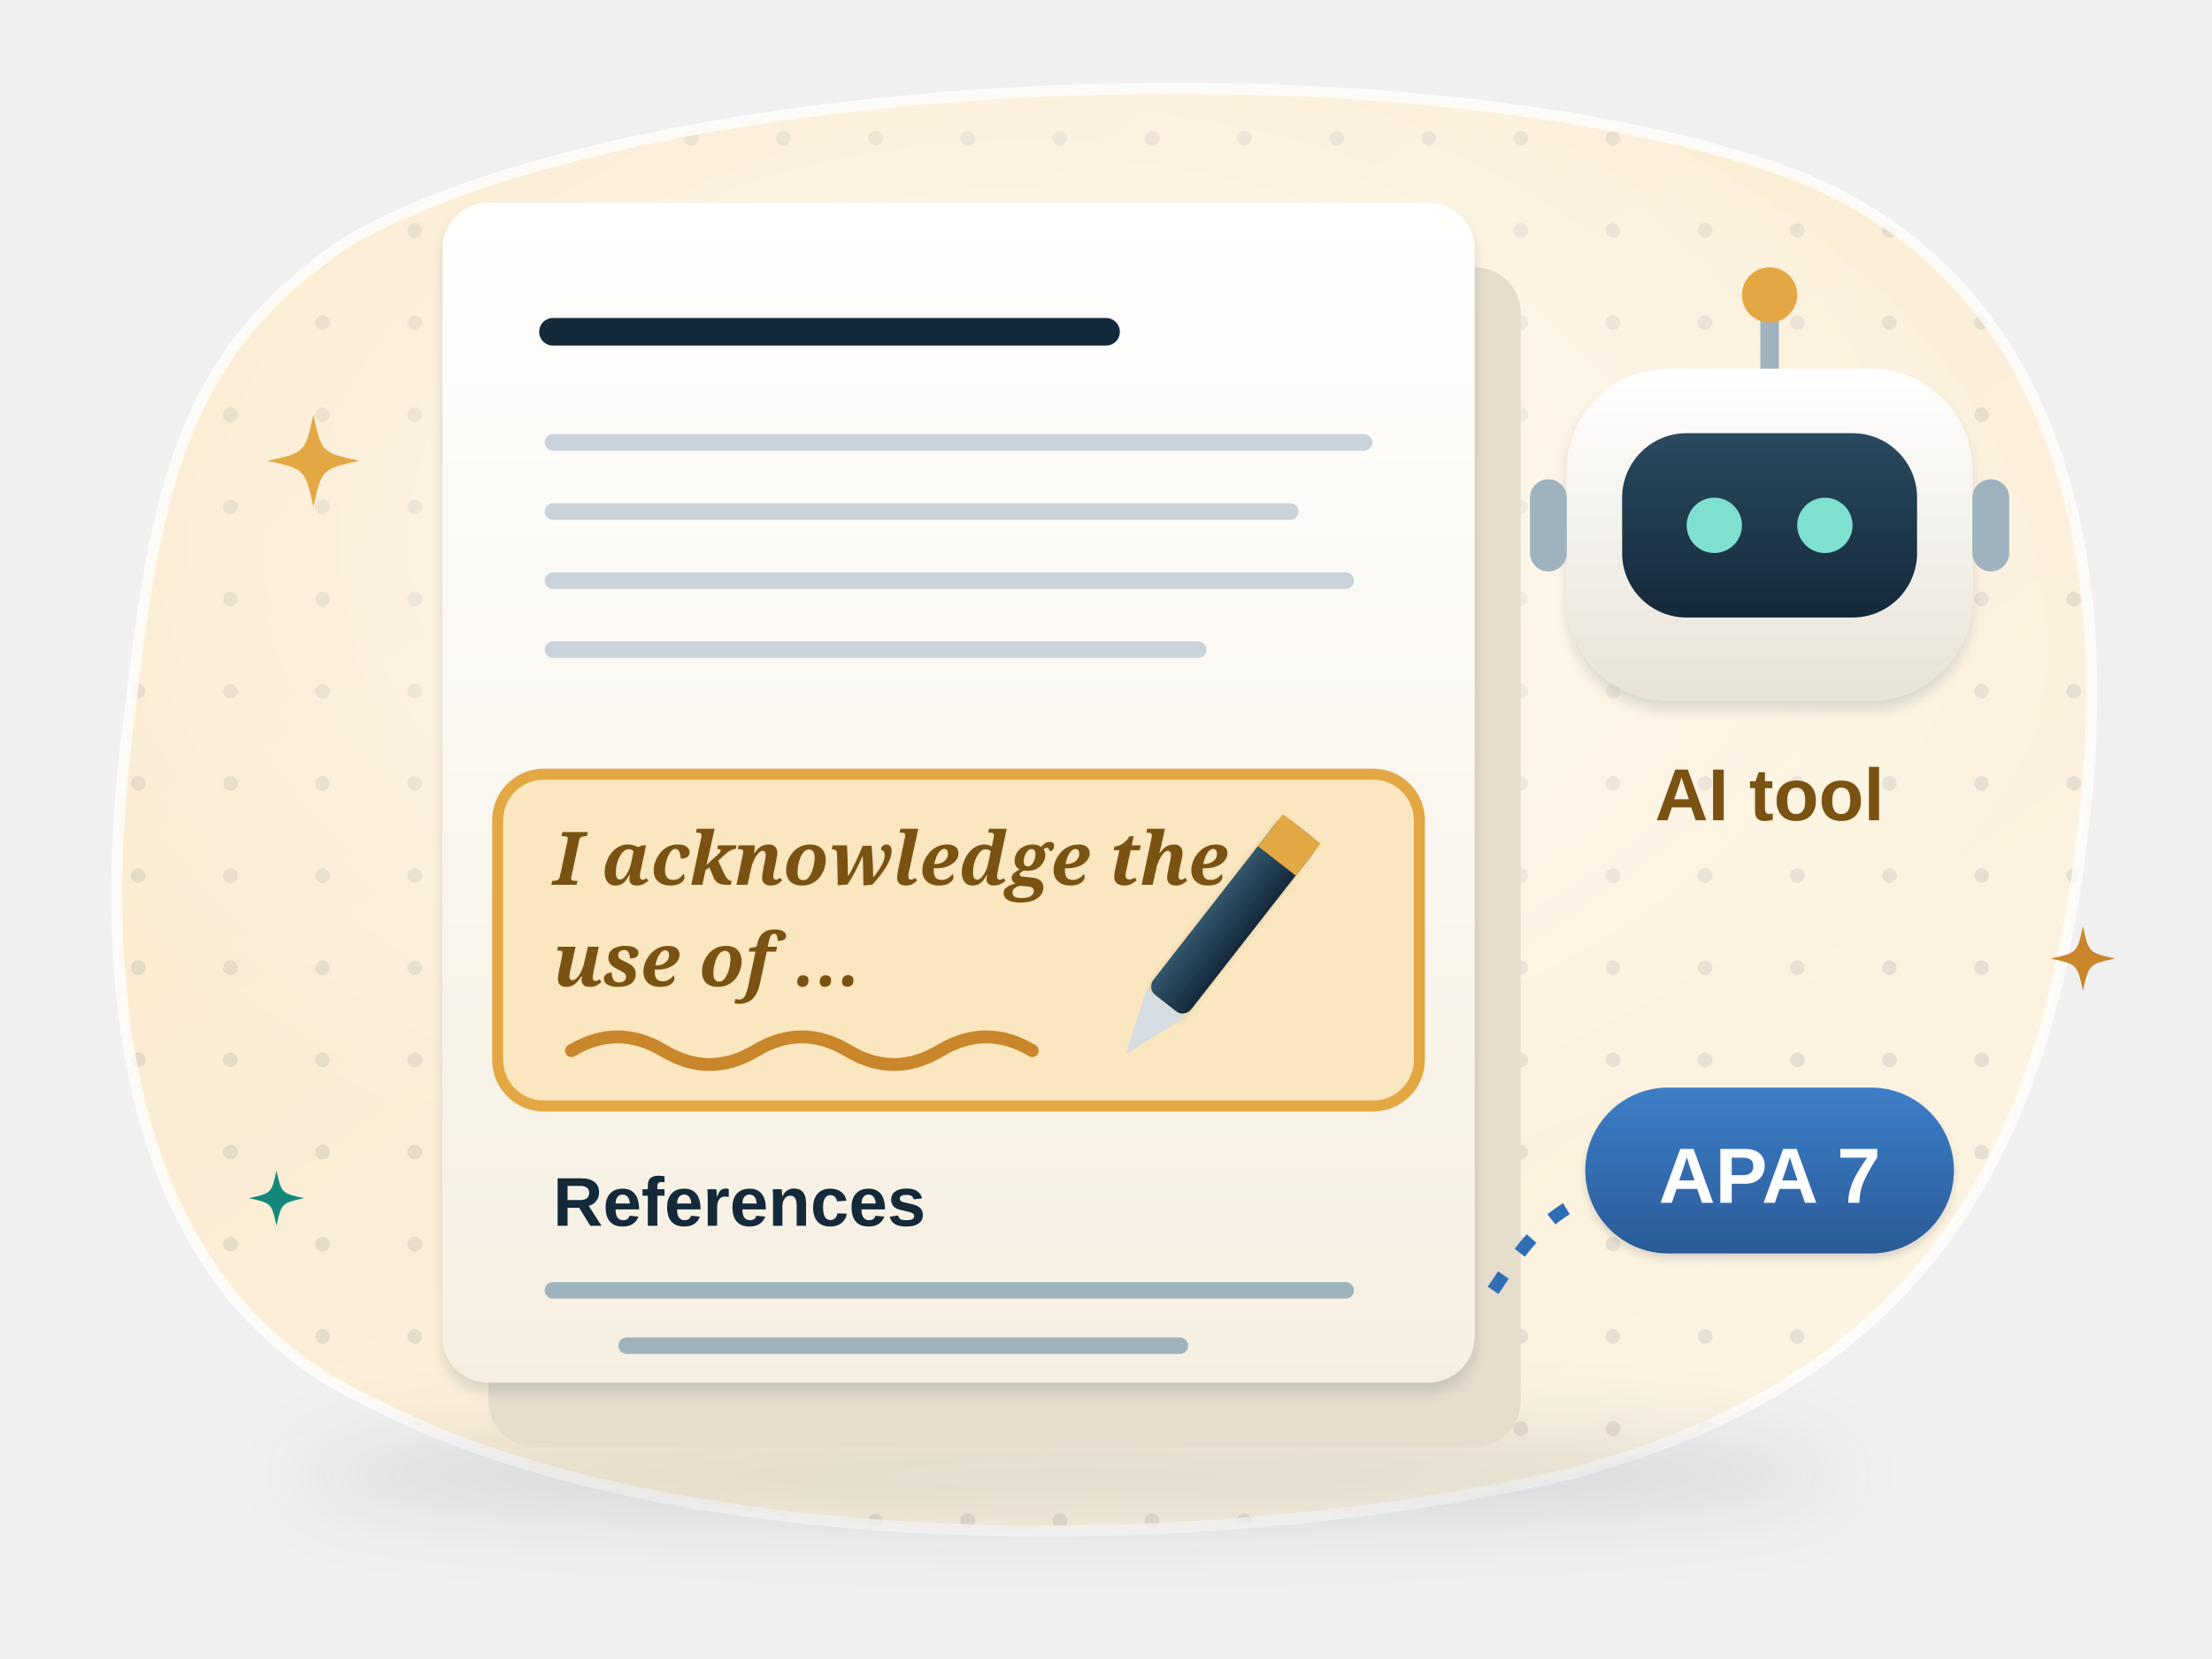
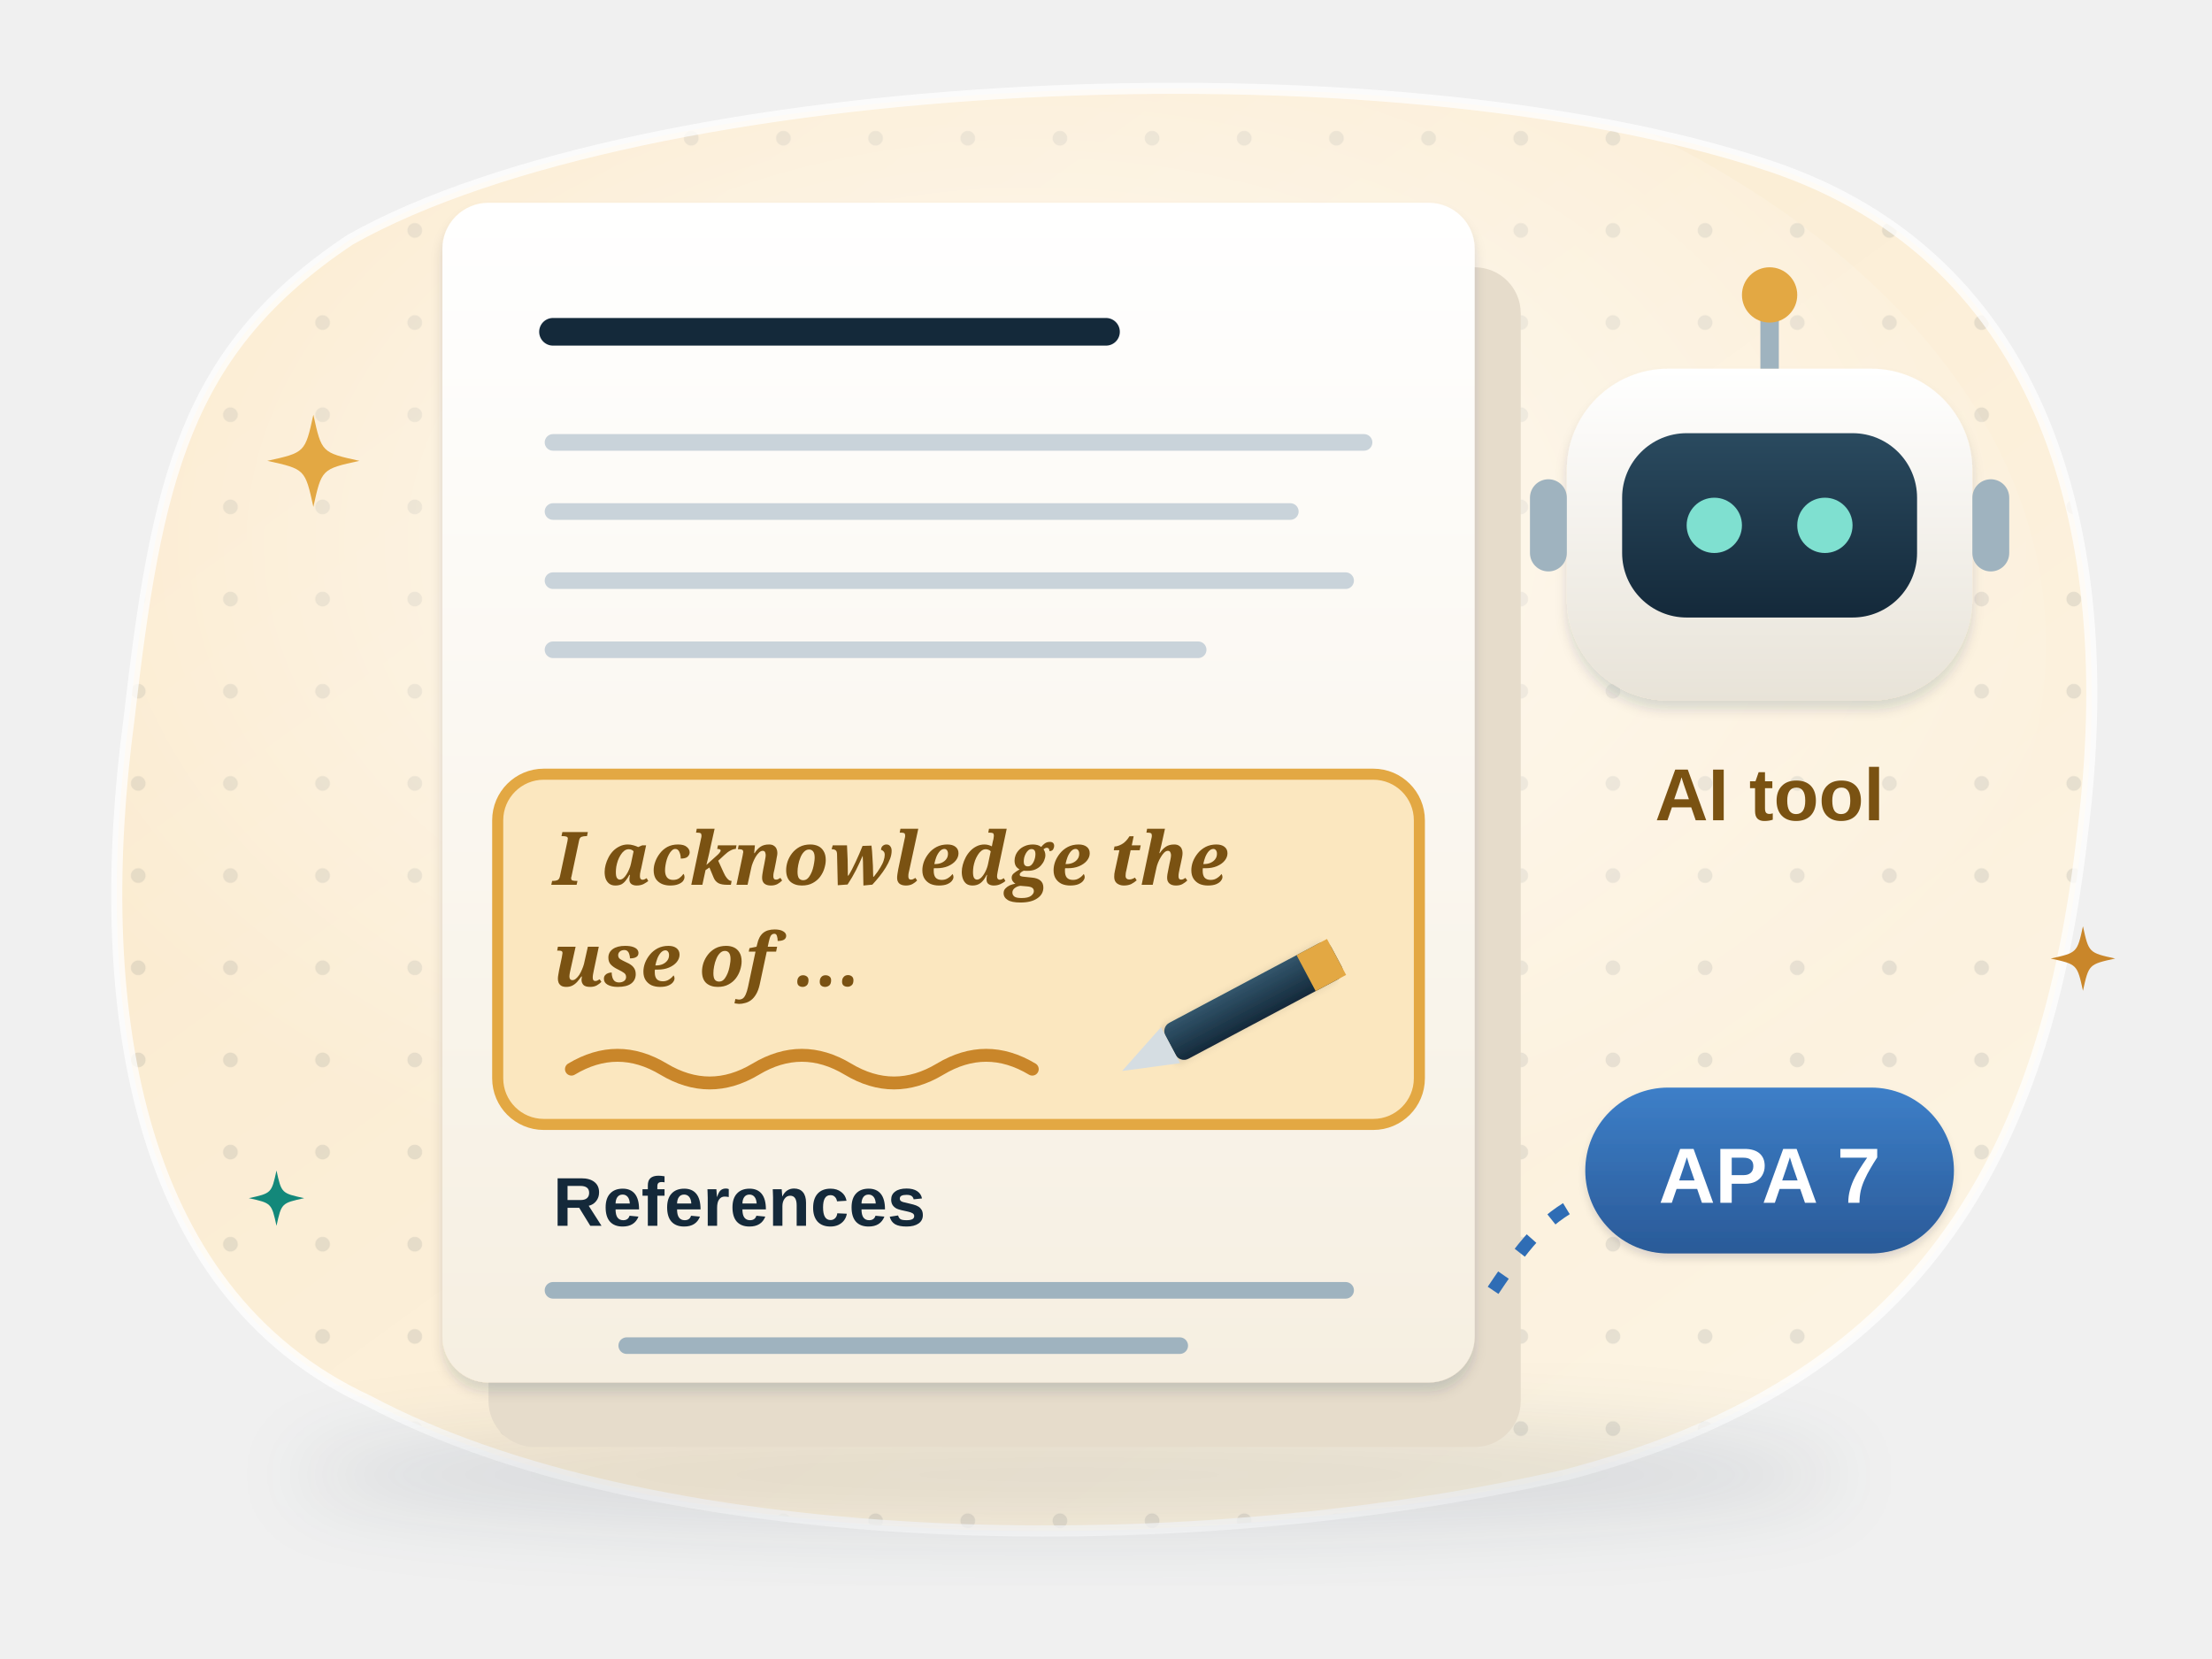
<svg xmlns="http://www.w3.org/2000/svg" viewBox="0 0 240 180" fill="none" role="img" aria-label="An essay page whose final section holds a highlighted AI acknowledgement, I acknowledge the use of …, and an APA reference with a hanging indent, beside a small AI assistant badge and an APA tag">
  <style>
.w13h5-tw{animation:w13h5-tw 3.2s ease-in-out infinite;transform-box:fill-box;transform-origin:center}@keyframes w13h5-tw{0%,100%{opacity:.4;transform:scale(.6)}50%{opacity:1;transform:scale(1)}}.w13h5-fl{animation:w13h5-fl 6s ease-in-out infinite}@keyframes w13h5-fl{50%{transform:translateY(-3px)}}.w13h5-bl{animation:w13h5-bl 5s infinite;transform-box:fill-box;transform-origin:center}@keyframes w13h5-bl{0%,94%,100%{transform:scaleY(1)}97%{transform:scaleY(.1)}}

- .w13h5-wr{animation:w13h5-wr 4s ease-in-out infinite;transform-origin:62px 114px}@keyframes w13h5-wr{0%{transform:scaleX(.2)}60%,100%{transform:scaleX(1)}}
- .w13h5-pen{animation:w13h5-pen 4s ease-in-out infinite}@keyframes w13h5-pen{0%{transform:translateX(-62px)}60%,100%{transform:translateX(0)}}
+ .w13h5-wr{animation:w13h5-wr 4s ease-in-out infinite;transform-origin:62px 116px}@keyframes w13h5-wr{0%{transform:scaleX(.2)}60%,100%{transform:scaleX(1)}}
+ .w13h5-pen{animation:w13h5-pen 4s ease-in-out infinite}@keyframes w13h5-pen{0%{transform:translateX(-56px)}60%,100%{transform:translateX(0)}}
@media (prefers-reduced-motion: reduce) { * { animation: none !important; } }
</style>
  <defs>
    <linearGradient id="w13h5-bg" x1="0" y1="0" x2="1" y2="1">
      <stop offset="0" stop-color="#fbe8c9" />
      <stop offset="1" stop-color="#fcf5e6" />
    </linearGradient>
    <pattern id="w13h5-dots" width="10" height="10" patternUnits="userSpaceOnUse">
      <circle cx="5" cy="5" r=".8" fill="#14293a" fill-opacity=".09" />
    </pattern>
    <clipPath id="w13h5-clip">
      <path d="M38 26C70 8 150 4 192 18c30 10 38 40 34 72-4 36-18 60-56 70-44 10-100 8-130-8C14 140 10 108 14 78c3-26 6-40 24-52z" />
    </clipPath>
    <radialGradient id="w13h5-glow" cx=".5" cy=".42" r=".55">
      <stop offset="0" stop-color="#fff" stop-opacity=".75" />
      <stop offset="1" stop-color="#fff" stop-opacity="0" />
    </radialGradient>
    <filter id="w13h5-sh" x="-25%" y="-25%" width="150%" height="170%">
      <feDropShadow dx="0" dy="4" stdDeviation="4" flood-color="#14293a" flood-opacity=".16" />
      <feDropShadow dx="0" dy="1" stdDeviation=".6" flood-color="#14293a" flood-opacity=".14" />
    </filter>
    <filter id="w13h5-sh2" x="-30%" y="-30%" width="160%" height="180%">
      <feDropShadow dx="0" dy="2" stdDeviation="2" flood-color="#14293a" flood-opacity=".16" />
      <feDropShadow dx="0" dy=".6" stdDeviation=".4" flood-color="#14293a" flood-opacity=".12" />
    </filter>
    <filter id="w13h5-blur" x="-20%" y="-50%" width="140%" height="200%">
      <feGaussianBlur stdDeviation="4" />
    </filter>
    <linearGradient id="w13h5-shine" x1="0" y1="0" x2="0" y2="1">
      <stop offset="0" stop-color="#fff" stop-opacity=".6" />
      <stop offset="1" stop-color="#fff" stop-opacity="0" />
    </linearGradient>
    <linearGradient id="w13h5-paper" x1="0" y1="0" x2="0" y2="1">
      <stop offset="0" stop-color="#ffffff" />
      <stop offset="1" stop-color="#f6efe1" />
    </linearGradient>
    <linearGradient id="w13h5-pn" x1="0" y1="0" x2="1" y2="0">
      <stop offset="0" stop-color="#33566c" />
      <stop offset="1" stop-color="#14293a" />
    </linearGradient>
    <linearGradient id="w13h5-rb" x1="0" y1="0" x2="0" y2="1">
      <stop offset="0" stop-color="#ffffff" />
      <stop offset="1" stop-color="#e8e3d8" />
    </linearGradient>
    <linearGradient id="w13h5-vs" x1="0" y1="0" x2="0" y2="1">
      <stop offset="0" stop-color="#2a4a5f" />
      <stop offset="1" stop-color="#14293a" />
    </linearGradient>
    <linearGradient id="w13h5-apa" x1="0" y1="0" x2="0" y2="1">
      <stop offset="0" stop-color="#3d7fc8" />
      <stop offset="1" stop-color="#2a5a98" />
    </linearGradient>
  </defs>
  <path d="M38 26C70 8 150 4 192 18c30 10 38 40 34 72-4 36-18 60-56 70-44 10-100 8-130-8C14 140 10 108 14 78c3-26 6-40 24-52z" fill="url(#w13h5-bg)" />
  <g clip-path="url(#w13h5-clip)">
    <rect width="240" height="180" fill="url(#w13h5-dots)" />
    <ellipse cx="112" cy="70" rx="110" ry="70" fill="url(#w13h5-glow)" />
  </g>
  <path d="M38 26C70 8 150 4 192 18c30 10 38 40 34 72-4 36-18 60-56 70-44 10-100 8-130-8C14 140 10 108 14 78c3-26 6-40 24-52z" fill="none" stroke="#fff" stroke-opacity=".75" stroke-width="1.2" />
  <ellipse cx="116" cy="160" rx="84" ry="6" fill="#14293a" opacity=".11" filter="url(#w13h5-blur)" />
  <rect x="50" y="26" width="112" height="128" rx="5" fill="#e6dccb" transform="translate(3 3)" />
  <g filter="url(#w13h5-sh)">
    <rect x="48" y="22" width="112" height="128" rx="5" fill="url(#w13h5-paper)" />
  </g>
  <path d="M53 22.8h102" stroke="#fff" stroke-width="1.2" stroke-linecap="round" opacity=".9" />
  <path d="M60 36h60" stroke="#14293a" stroke-width="3" stroke-linecap="round" />
  <path d="M60 48h88" stroke="#c9d3da" stroke-width="1.8" stroke-linecap="round" />
  <path d="M60 55.5h80" stroke="#c9d3da" stroke-width="1.8" stroke-linecap="round" />
  <path d="M60 63h86" stroke="#c9d3da" stroke-width="1.8" stroke-linecap="round" />
  <path d="M60 70.5h70" stroke="#c9d3da" stroke-width="1.8" stroke-linecap="round" />
-   <rect x="54" y="84" width="100" height="36" rx="5" fill="#fbe7bf" stroke="#e3a843" stroke-width="1.2" />
+   <rect x="54" y="84" width="100" height="38" rx="5" fill="#fbe7bf" stroke="#e3a843" stroke-width="1.2" />
  <text x="60" y="96" font-family="Georgia, serif" font-size="8" font-weight="600" fill="#7a5212" text-anchor="start" font-style="italic">I acknowledge the</text>
  <text x="60" y="107" font-family="Georgia, serif" font-size="8" font-weight="600" fill="#7a5212" text-anchor="start" font-style="italic">use of …</text>
  <g class="w13h5-wr">
-     <path d="M62 114q5-3 10 0t10 0 10 0 10 0 10 0" stroke="#c9862a" stroke-width="1.4" fill="none" stroke-linecap="round" />
+     <path d="M62 116q5-3 10 0t10 0 10 0 10 0 10 0" stroke="#c9862a" stroke-width="1.4" fill="none" stroke-linecap="round" />
  </g>
  <g class="w13h5-pen">
-     <g transform="translate(124 112) rotate(38)">
+     <g transform="translate(124 115) rotate(62) scale(.85)">
      <rect x="-2.6" y="-28" width="5.2" height="24" rx="1.2" fill="url(#w13h5-pn)" filter="url(#w13h5-sh2)" />
      <rect x="-2.6" y="-28" width="5.2" height="4.4" fill="#e3a843" />
      <path d="M-2.6-4L0 3 2.6-4z" fill="#d5dde2" />
    </g>
  </g>
  <text x="60" y="133" font-family="'Helvetica Neue', Arial, sans-serif" font-size="7.5" font-weight="700" fill="#14293a" text-anchor="start">References</text>
  <path d="M60 140h86" stroke="#9fb3bf" stroke-width="1.8" stroke-linecap="round" />
  <path d="M68 146h60" stroke="#9fb3bf" stroke-width="1.8" stroke-linecap="round" />
  <g class="w13h5-fl">
    <g filter="url(#w13h5-sh)">
      <rect x="170" y="40" width="44" height="36" rx="11" fill="url(#w13h5-rb)" />
    </g>
    <rect x="176" y="47" width="32" height="20" rx="7" fill="url(#w13h5-vs)" />
    <g class="w13h5-bl">
      <circle cx="186" cy="57" r="3" fill="#7fe0d0" />
      <circle cx="198" cy="57" r="3" fill="#7fe0d0" />
    </g>
    <path d="M192 40v-6" stroke="#9fb3bf" stroke-width="2" />
    <circle cx="192" cy="32" r="3" fill="#e3a843" />
    <rect x="166" y="52" width="4" height="10" rx="2" fill="#9fb3bf" />
    <rect x="214" y="52" width="4" height="10" rx="2" fill="#9fb3bf" />
    <text x="192" y="89" font-family="'Helvetica Neue', Arial, sans-serif" font-size="8" font-weight="700" fill="#7a5212" text-anchor="middle">AI tool</text>
  </g>
  <rect x="172" y="118" width="40" height="18" rx="9" fill="url(#w13h5-apa)" filter="url(#w13h5-sh2)" />
  <text x="192" y="130.5" font-family="'Helvetica Neue', Arial, sans-serif" font-size="8.5" font-weight="700" fill="#fff" text-anchor="middle">APA 7</text>
  <path d="M162 140C166 134 168 132 172 130" stroke="#2f6db5" stroke-width="1.4" stroke-dasharray="2 3" fill="none" />
  <path class="w13h5-tw" d="M34 45C34.9 49.1 34.9 49.1 39 50C34.9 50.9 34.9 50.9 34 55C33.1 50.9 33.1 50.9 29 50C33.1 49.1 33.1 49.1 34 45z" fill="#e3a843" />
  <path class="w13h5-tw" style="animation-delay:-1.3s" d="M226 100.5C226.63 103.37 226.63 103.37 229.5 104C226.63 104.63 226.63 104.63 226 107.5C225.37 104.63 225.37 104.63 222.5 104C225.37 103.37 225.37 103.37 226 100.5z" fill="#c9862a" />
  <path class="w13h5-tw" style="animation-delay:-2.2s" d="M30 127C30.54 129.46 30.54 129.46 33 130C30.54 130.54 30.54 130.54 30 133C29.46 130.54 29.46 130.54 27 130C29.46 129.46 29.46 129.46 30 127z" fill="#13887a" />
</svg>
